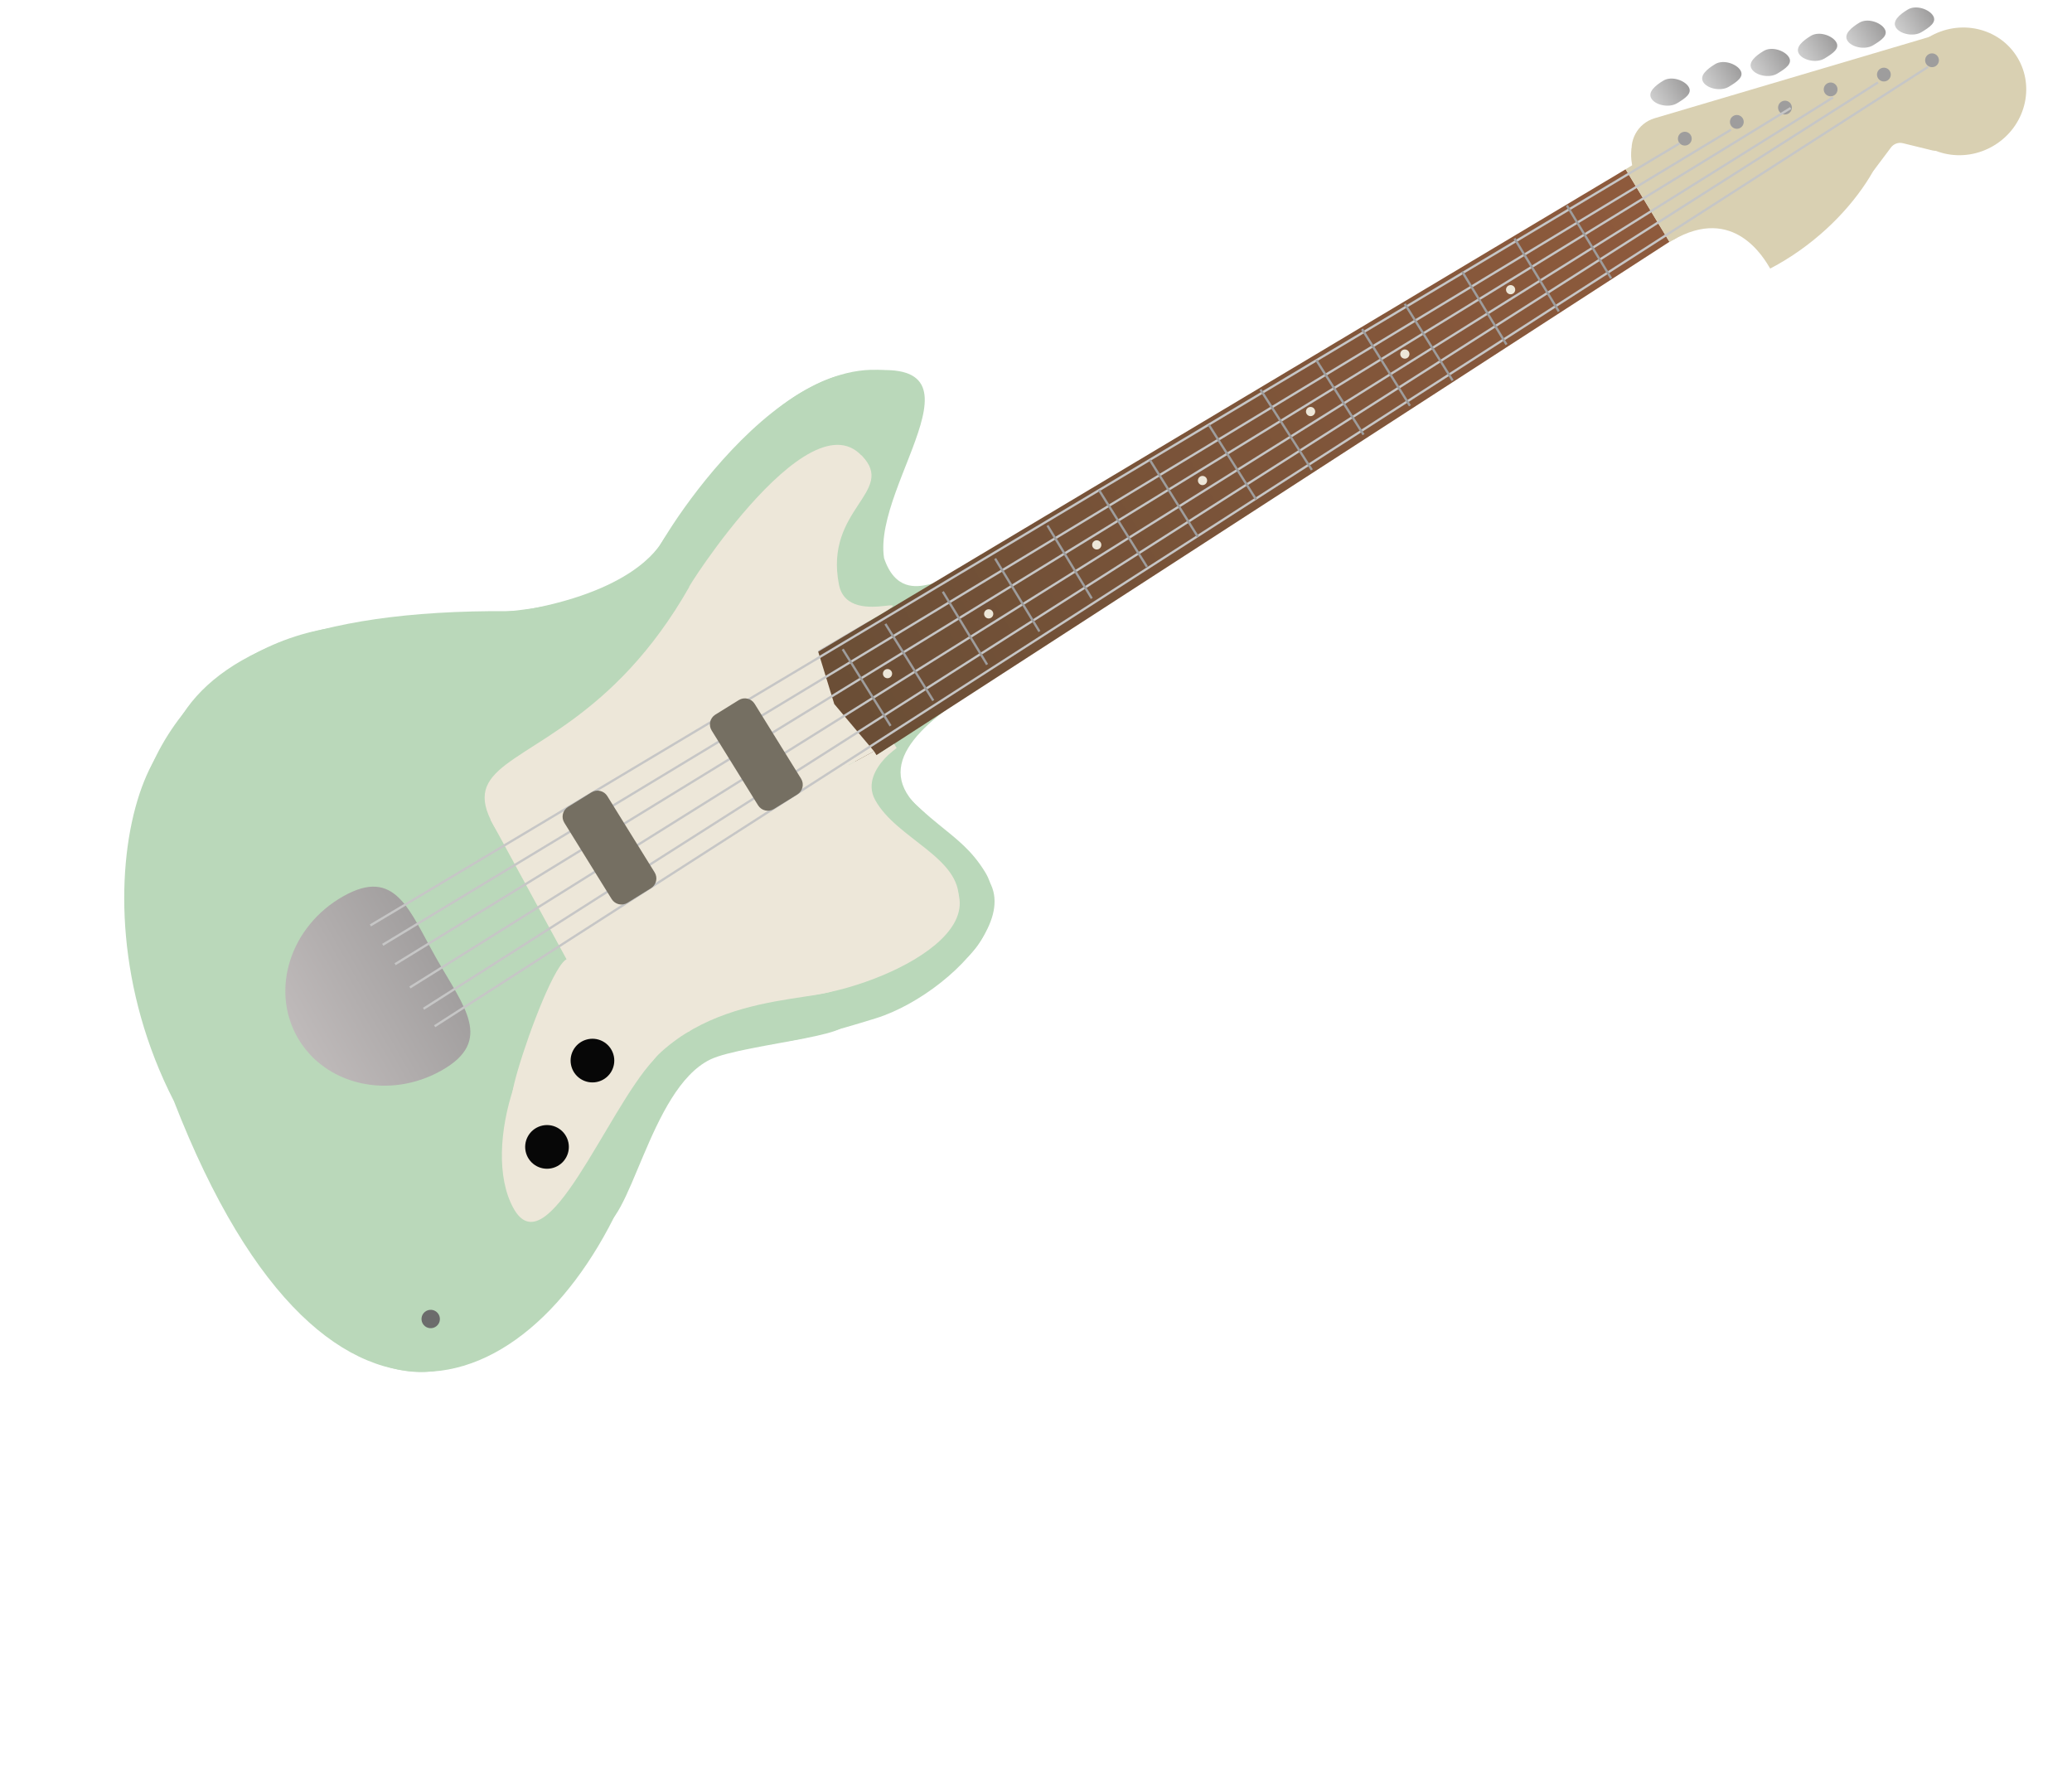
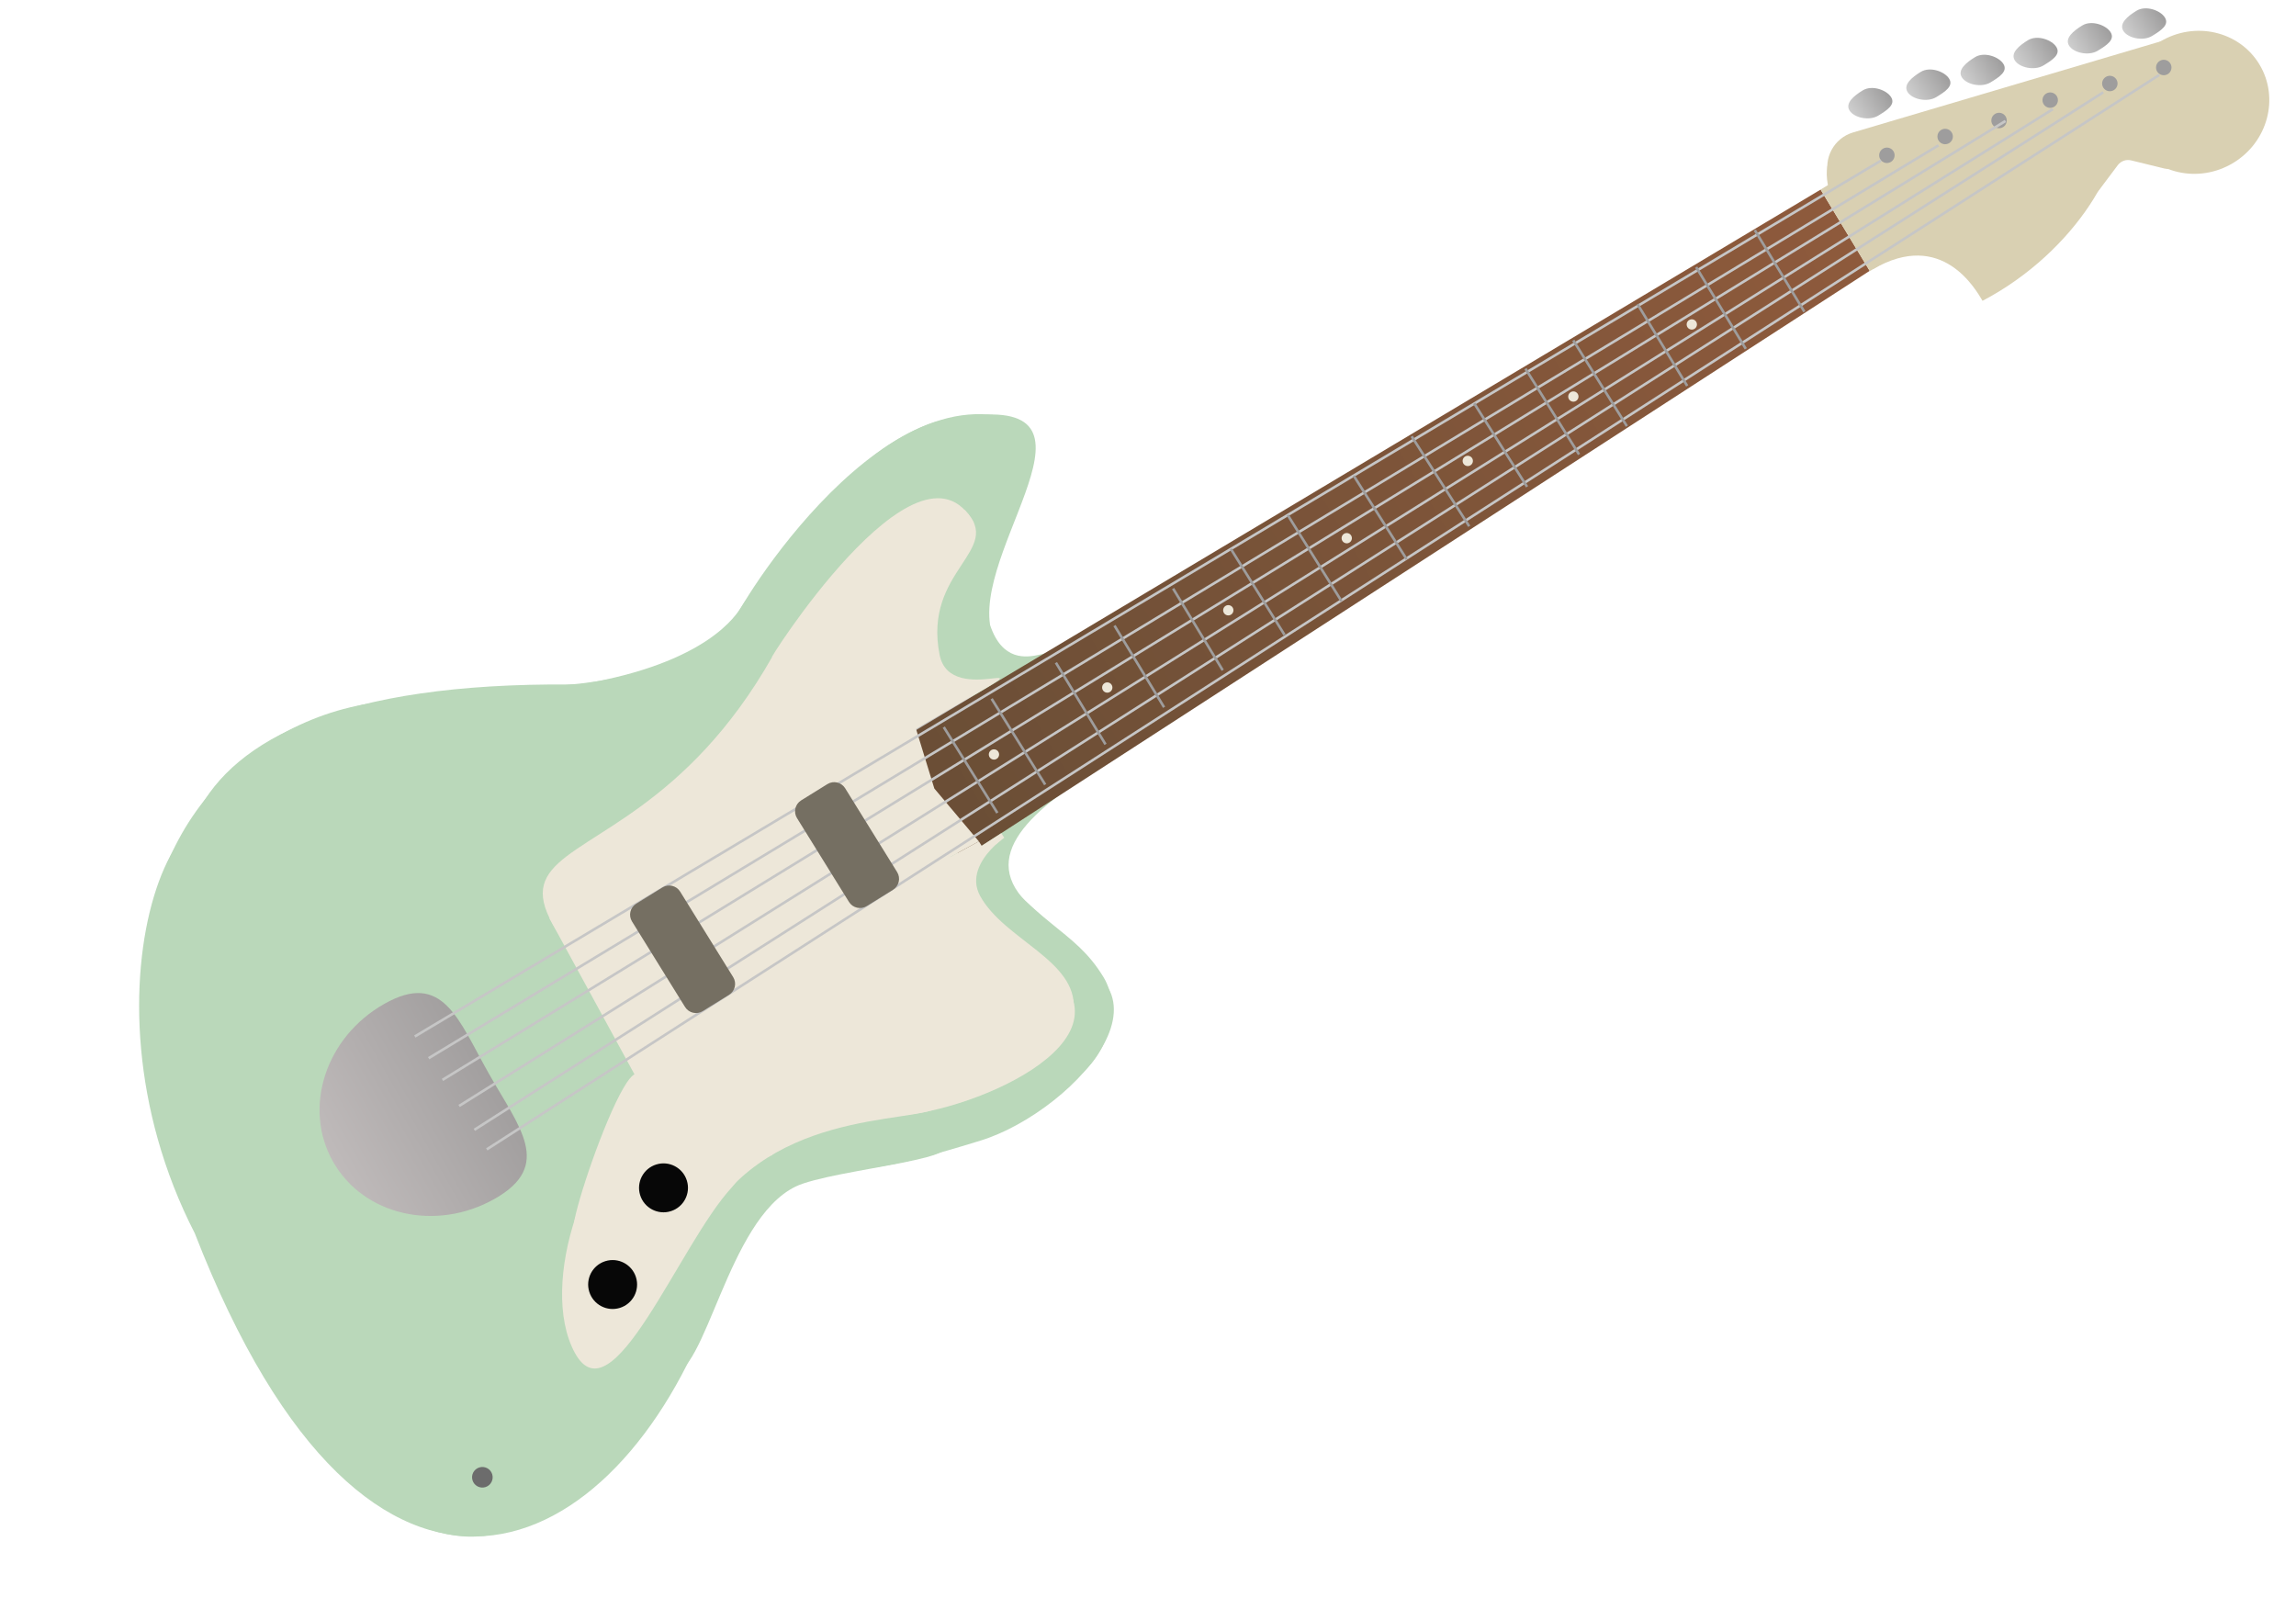
- <svg xmlns="http://www.w3.org/2000/svg" width="510" height="437" viewBox="0 0 510 437" fill="none">
-   <ellipse cx="91.994" cy="214.569" rx="61.121" ry="59.423" transform="rotate(58.865 91.994 214.569)" fill="#BAD8BA" />
-   <path d="M129.25 323.309C103.042 328.856 112.979 282.143 102.335 264.524C91.692 246.904 78.171 255.318 94.223 245.622C110.275 235.925 160.059 211.225 170.703 228.845C181.346 246.464 143.571 320.278 129.25 323.309Z" fill="#BAD8BA" />
-   <path d="M156.465 287.367C135.667 343.237 81.64 370.915 42.81 271.061C14.694 216.308 41.4 156.537 59.542 186.571C88.419 187.31 137.341 186.752 154.795 215.646C172.249 244.54 153.696 270.196 156.465 287.367Z" fill="#BAD8BA" />
-   <ellipse cx="183.283" cy="135.292" rx="12.734" ry="12.168" transform="rotate(58.865 183.283 135.292)" fill="#BAD8BA" />
-   <path d="M155.254 184.509C137.744 180.967 94.815 151.377 127.617 150.405C155.556 145.76 161.93 134.967 162.944 133.363C177.164 110.868 173.344 174.848 193.554 158.313C189.911 176.323 172.763 188.051 155.254 184.509Z" fill="#BAD8BA" />
-   <path d="M173.738 188.993C145.647 205.962 108.725 196.295 91.271 167.401C68.335 140.924 123.817 159.973 151.908 143.004C190.623 155.652 148.047 150.295 150.271 163.828C159.831 196.071 201.829 172.023 173.738 188.993Z" fill="#BAD8BA" />
-   <path d="M193.468 246.83C184.7 219.729 66.776 254.366 49.322 225.472C31.868 196.578 26.762 146.534 135.382 150.674C183.27 179.6 201.767 147.832 219.221 176.726C240.968 178.796 209.655 174.571 193.468 246.83Z" fill="#BAD8BA" />
-   <path d="M187.782 243.985C164.239 258.207 131.977 293.894 118.671 225.896C99.813 183.733 43.912 168.905 95.666 176.32C158.431 165.844 194.321 108.142 208.947 132.354C240.985 233.004 199.366 190.374 187.782 243.985Z" fill="#BAD8BA" />
-   <path d="M215.609 250.646C172.749 263.974 183.441 253.762 174.714 239.315C165.987 224.868 170.298 206.279 184.344 197.794C198.389 189.31 213.888 193.618 222.615 208.065C265.625 212.498 236.482 244.155 215.609 250.646Z" fill="#BAD8BA" />
-   <path d="M235.03 237.922C208.145 254.163 192.742 216.077 184.015 201.63C175.288 187.183 167.627 190.372 213.322 183.926C227.893 204.216 235.85 203.707 242.58 214.849C246.53 221.388 243.696 232.688 235.03 237.922Z" fill="#BAD8BA" />
-   <path d="M122.513 326.387C108.943 348.8 79.248 335.76 61.794 306.866C44.34 277.972 52.963 240.793 81.054 223.824C109.145 206.855 146.067 216.522 163.521 245.415C174.856 287.165 142.155 273.529 122.513 326.387Z" fill="#BAD8BA" />
-   <path d="M213.38 154.47C210.233 156.371 206.397 156.842 202.717 155.779C187.227 171.921 216.639 92.003 224.843 92.998C192.92 79.553 158.594 139.298 161.546 136.523C162.318 132.771 194.724 130.697 197.871 128.796L205.626 141.633L213.38 154.47Z" fill="#BAD8BA" />
-   <ellipse cx="482.758" cy="22.49" rx="15.563" ry="16.129" transform="rotate(58.865 482.758 22.4897)" fill="#D9D0B2" />
-   <path d="M435.718 66.111C434.255 63.689 426.839 50.318 411.676 59.147C414.133 53.364 418.347 40.901 425.972 36.295C433.597 31.689 460.32 18.728 464.765 26.085C467.847 34.472 456.553 55.179 435.718 66.111Z" fill="#D9D0B2" />
-   <path d="M227.833 200.284C219.563 193.709 121.313 249.423 206.043 232.622C178.073 243.236 186.095 161.032 196.395 154.81C206.696 148.588 249.805 163.87 242.781 168.113C225.1 178.794 214.129 189.388 227.833 200.284Z" fill="#BAD8BA" />
-   <rect x="213.084" y="148.712" width="4.986" height="24.867" rx="2.264" transform="rotate(57.565 213.084 148.712)" fill="#C4C4C4" />
-   <path d="M225.309 151.231C210.862 159.958 187.083 139.941 185.04 122.331C175.424 106.413 201.355 92.971 207.274 92.371C247.868 84.048 214.679 118.312 217.599 137.375C222.937 153.325 238.797 134.157 225.309 151.231Z" fill="#BAD8BA" />
-   <path d="M400.128 41.672L410.912 59.524L211.299 188.784L196.082 163.595L400.128 41.672Z" fill="url(#paint0_linear_314_4536)" />
-   <rect x="486.507" y="5.643" width="19.614" height="90.563" rx="7.923" transform="rotate(73.5057 486.507 5.64307)" fill="#D9D0B2" />
-   <path d="M174.806 260.81C159.757 268.186 155.153 302.704 147.241 302.193C139.329 301.683 156.18 250.242 163.938 245.556C171.697 240.869 201.65 245.597 204.397 250.145C219.184 254.375 182.945 256.821 174.806 260.81Z" fill="#BAD8BA" />
-   <path d="M413.32 57.492C410.761 62.013 408.647 54.681 404.849 48.394C401.051 42.107 400.358 35.569 403.301 33.791C406.243 32.013 417.445 39.146 421.243 45.433C425.04 51.72 413.315 55.842 413.32 57.492Z" fill="#D9D0B2" />
-   <rect x="404.966" y="38.737" width="20.94" height="5.659" transform="rotate(58.865 404.966 38.7368)" fill="#D9D0B2" />
-   <path d="M458.291 21.038C458.989 19.274 461.19 18.684 462.678 19.86L478.11 32.07C480.493 33.955 478.634 37.76 475.682 37.038L468.378 35.251C467.277 34.981 466.122 35.395 465.442 36.301L461.366 41.734C460.596 42.76 459.232 43.14 458.043 42.66L453.483 40.818C452.041 40.235 451.339 38.598 451.911 37.152L458.291 21.038Z" fill="#D9D0B2" />
-   <path d="M412.788 25.415C410.782 26.627 407.446 25.875 406.476 24.269C405.506 22.664 407.417 21.056 409.423 19.844C411.43 18.632 414.67 19.773 415.639 21.379C416.609 22.984 414.795 24.203 412.788 25.415Z" fill="url(#paint1_linear_314_4536)" />
-   <path d="M425.539 21.35C423.532 22.562 420.196 21.809 419.227 20.204C418.257 18.599 420.167 16.991 422.174 15.779C424.18 14.567 427.42 15.708 428.39 17.313C429.36 18.919 427.545 20.138 425.539 21.35Z" fill="url(#paint2_linear_314_4536)" />
-   <path d="M437.467 18.113C435.461 19.325 432.125 18.572 431.155 16.967C430.185 15.362 432.095 13.754 434.102 12.542C436.108 11.33 439.349 12.471 440.318 14.076C441.288 15.682 439.474 16.901 437.467 18.113Z" fill="url(#paint3_linear_314_4536)" />
-   <path d="M449.103 14.388C447.097 15.6 443.761 14.847 442.791 13.242C441.821 11.637 443.731 10.029 445.738 8.817C447.744 7.605 450.985 8.746 451.954 10.351C452.924 11.957 451.11 13.176 449.103 14.388Z" fill="url(#paint4_linear_314_4536)" />
-   <path d="M461.031 11.151C459.025 12.363 455.689 11.61 454.719 10.005C453.749 8.4 455.66 6.792 457.666 5.58C459.673 4.368 462.913 5.509 463.882 7.115C464.852 8.72 463.038 9.939 461.031 11.151Z" fill="url(#paint5_linear_314_4536)" />
-   <path d="M472.96 7.912C470.953 9.124 467.617 8.371 466.647 6.766C465.678 5.161 467.588 3.553 469.594 2.341C471.601 1.129 474.841 2.27 475.811 3.875C476.78 5.481 474.966 6.7 472.96 7.912Z" fill="url(#paint6_linear_314_4536)" />
-   <path d="M200.631 189.996C205.125 226.471 183.942 223.888 169.586 253.998C78.065 166.693 132.219 210.436 169.715 144.368C167.358 147.505 201.784 92.452 214.015 114.899C207.814 137.381 180.715 153.448 200.631 189.996Z" fill="#EDE7D9" />
-   <path d="M209.963 155.146C197.315 162.458 172.693 178.114 184.231 162.199C180.514 143.537 209.336 109.918 212.115 112.174C220.8 121.069 202.79 125.265 206.507 143.928C208.933 156.104 232.767 141.963 209.963 155.146Z" fill="#EDE7D9" />
-   <path d="M200.887 158.78L205.346 173.301L215.131 184.92L202.061 192.042L187.817 165.902L200.887 158.78Z" fill="#EDE7D9" />
-   <path d="M235.969 221.786C231.29 224.335 221.186 219.077 216.84 211.102C212.494 203.126 180.613 209.705 219.524 184.941C224.776 181.6 211.054 188.919 215.4 196.894C220.646 206.521 236.724 211.074 235.969 221.786Z" fill="#EDE7D9" />
-   <path d="M192.448 244.681C137.706 223.681 187.793 240.748 181.675 229.519C175.556 218.291 179.157 204.523 189.717 198.769C200.277 193.014 210.984 210.723 234.388 216.804C245.71 233.55 201.575 248.182 192.448 244.681Z" fill="#EDE7D9" />
-   <rect x="203.562" y="178.668" width="25.359" height="14.333" transform="rotate(61.4134 203.562 178.668)" fill="#EDE7D9" />
-   <path d="M215.131 184.919L216.719 187.413L210.244 193.233L207.87 188.876L215.131 184.919Z" fill="#EDE7D9" />
-   <path d="M220.071 183.116L220.705 184.118L213.23 189.99L212.21 188.159L220.071 183.116Z" fill="#EDE7D9" />
-   <path d="M159.398 262.376C145.629 269.879 134.396 271.221 131.92 266.676C129.443 262.131 138.597 252.365 152.366 244.862C166.134 237.36 204.535 236.908 207.011 241.453C209.208 247.79 177.291 241.639 159.398 262.376Z" fill="#EDE7D9" />
-   <path d="M160.828 260.968C149.186 273.59 134.573 312.445 126.342 297.34C118.111 282.235 129.23 250.794 143.236 244.814C167.175 234.594 163.811 207.107 172.042 222.212C180.273 237.317 190.629 224.639 160.828 260.968Z" fill="#EDE7D9" />
-   <path d="M159.156 262.508C154.21 265.203 147.071 261.645 143.21 254.56C139.35 247.475 139.974 260.718 132.737 258.383C115.364 297.357 136.739 229.435 140.6 236.519C144.46 243.604 164.102 259.813 159.156 262.508Z" fill="#EDE7D9" />
-   <rect x="135.273" y="193.906" width="59.538" height="16.538" transform="rotate(61.4134 135.273 193.906)" fill="#EDE7D9" />
-   <path d="M108.717 263.482C95.799 270.799 79.895 267.139 73.194 255.309C66.494 243.478 71.534 227.956 84.453 220.64C97.371 213.323 100.718 224.094 107.419 235.925C114.119 247.756 121.636 256.165 108.717 263.482Z" fill="url(#paint7_linear_314_4536)" />
-   <circle cx="414.699" cy="34.134" r="1.698" transform="rotate(57.5046 414.699 34.1337)" fill="#9E9D9D" />
-   <circle cx="427.502" cy="30.005" r="1.698" transform="rotate(57.5046 427.502 30.0052)" fill="#9E9D9D" />
-   <circle cx="439.35" cy="26.483" r="1.698" transform="rotate(57.5046 439.35 26.4833)" fill="#9E9D9D" />
-   <circle cx="450.59" cy="22.007" r="1.698" transform="rotate(57.5046 450.59 22.0072)" fill="#9E9D9D" />
-   <circle cx="463.697" cy="18.357" r="1.698" transform="rotate(57.5046 463.697 18.3573)" fill="#9E9D9D" />
-   <circle cx="475.544" cy="14.835" r="1.698" transform="rotate(57.5046 475.544 14.8353)" fill="#9E9D9D" />
-   <line x1="413.412" y1="35.288" x2="91.165" y2="227.798" stroke="#C6C6C6" stroke-width="0.566" />
-   <line x1="426.043" y1="31.94" x2="94.207" y2="232.57" stroke="#C6C6C6" stroke-width="0.566" />
-   <line x1="440.756" y1="26.593" x2="97.248" y2="237.342" stroke="#C6C6C6" stroke-width="0.566" />
-   <line x1="451.174" y1="23.983" x2="100.898" y2="243.068" stroke="#C6C6C6" stroke-width="0.566" />
-   <line x1="462.243" y1="20.288" x2="104.245" y2="248.318" stroke="#C6C6C6" stroke-width="0.566" />
-   <line x1="474.57" y1="16.464" x2="106.982" y2="252.615" stroke="#C6C6C6" stroke-width="0.566" />
-   <line x1="385.662" y1="50.574" x2="396.565" y2="68.522" stroke="#9E9D9D" stroke-width="0.566" />
-   <line x1="372.783" y1="58.719" x2="383.686" y2="76.667" stroke="#9E9D9D" stroke-width="0.566" />
-   <line x1="359.903" y1="66.862" x2="370.806" y2="84.811" stroke="#9E9D9D" stroke-width="0.566" />
-   <line x1="345.773" y1="74.799" x2="357.552" y2="93.661" stroke="#9E9D9D" stroke-width="0.566" />
-   <line x1="335.262" y1="81.024" x2="347.041" y2="99.886" stroke="#9E9D9D" stroke-width="0.566" />
-   <line x1="324.003" y1="88.665" x2="335.614" y2="106.987" stroke="#9E9D9D" stroke-width="0.566" />
-   <line x1="310.248" y1="95.894" x2="322.903" y2="115.67" stroke="#9E9D9D" stroke-width="0.566" />
-   <line x1="297.537" y1="104.582" x2="309.149" y2="122.903" stroke="#9E9D9D" stroke-width="0.566" />
-   <line x1="283.038" y1="113.231" x2="294.817" y2="132.093" stroke="#9E9D9D" stroke-width="0.566" />
-   <line x1="270.531" y1="120.667" x2="282.31" y2="139.528" stroke="#9E9D9D" stroke-width="0.566" />
-   <line x1="257.822" y1="129.356" x2="268.725" y2="147.305" stroke="#9E9D9D" stroke-width="0.566" />
-   <line x1="244.943" y1="137.502" x2="255.846" y2="155.45" stroke="#9E9D9D" stroke-width="0.566" />
-   <line x1="232.063" y1="145.645" x2="242.966" y2="163.593" stroke="#9E9D9D" stroke-width="0.566" />
-   <line x1="217.933" y1="153.582" x2="229.713" y2="172.443" stroke="#9E9D9D" stroke-width="0.566" />
-   <line x1="207.422" y1="159.807" x2="219.201" y2="178.669" stroke="#9E9D9D" stroke-width="0.566" />
-   <rect x="173.671" y="177.4" width="12.451" height="27.34" rx="2.83" transform="rotate(-31.8061 173.671 177.4)" fill="#756F62" />
-   <rect x="137.409" y="200.116" width="12.451" height="27.772" rx="2.83" transform="rotate(-31.8061 137.409 200.116)" fill="#756F62" />
-   <circle cx="134.641" cy="282.317" r="5.376" transform="rotate(-17.241 134.641 282.317)" fill="#070707" />
-   <circle cx="106.012" cy="324.68" r="2.264" transform="rotate(-17.241 106.012 324.68)" fill="#6C6C6C" />
-   <circle cx="145.824" cy="261.069" r="5.376" transform="rotate(-17.241 145.824 261.069)" fill="#070707" />
-   <circle cx="371.821" cy="71.308" r="1.132" fill="#EDE7D9" />
-   <circle cx="345.788" cy="87.154" r="1.132" fill="#EDE7D9" />
-   <circle cx="322.584" cy="101.302" r="1.132" fill="#EDE7D9" />
-   <circle cx="295.986" cy="118.282" r="1.132" fill="#EDE7D9" />
-   <circle cx="269.953" cy="134.128" r="1.132" fill="#EDE7D9" />
-   <circle cx="243.353" cy="151.105" r="1.132" fill="#EDE7D9" />
-   <circle cx="218.452" cy="165.821" r="1.132" fill="#EDE7D9" />
+ <svg xmlns="http://www.w3.org/2000/svg" width="1069" height="749" viewBox="0 0 1069 749" fill="none">
+   <ellipse cx="194.887" cy="454.561" rx="129.483" ry="125.887" transform="rotate(58.865 194.887 454.561)" fill="#BAD8BA" />
+   <path d="M273.812 684.921C218.29 696.671 239.342 597.713 216.794 560.386C194.246 523.06 165.602 540.885 199.608 520.343C233.614 499.801 339.08 447.475 361.628 484.802C384.176 522.128 304.151 678.5 273.812 684.921Z" fill="#BAD8BA" />
+   <path d="M331.465 608.775C287.406 727.134 172.952 785.768 90.69 574.232C31.127 458.238 87.703 331.616 126.138 395.242C187.313 396.806 290.951 395.626 327.926 456.836C364.902 518.047 325.599 572.399 331.465 608.775Z" fill="#BAD8BA" />
+   <ellipse cx="388.279" cy="286.613" rx="26.976" ry="25.777" transform="rotate(58.865 388.279 286.613)" fill="#BAD8BA" />
+   <path d="M328.9 390.878C291.807 383.375 200.861 320.688 270.353 318.63C329.54 308.789 343.042 285.926 345.191 282.527C375.315 234.872 367.223 370.412 410.038 335.383C402.32 373.536 365.993 398.382 328.9 390.878Z" fill="#BAD8BA" />
+   <path d="M368.059 400.377C308.549 436.326 230.332 415.847 193.356 354.637C144.766 298.547 262.303 338.9 321.813 302.952C403.829 329.746 313.633 318.399 318.346 347.067C338.597 415.374 427.569 364.429 368.059 400.377Z" fill="#BAD8BA" />
+   <path d="M409.855 522.901C391.281 465.488 141.462 538.864 104.486 477.654C67.51 416.443 56.695 310.427 286.803 319.197C388.251 380.475 427.437 313.177 464.413 374.387C510.483 378.774 444.147 369.822 409.855 522.901Z" fill="#BAD8BA" />
+   <path d="M397.809 516.872C347.934 547 279.589 622.603 251.4 478.551C211.45 389.229 93.025 357.816 202.664 373.526C335.63 351.334 411.661 229.093 442.645 280.385C510.519 493.609 422.349 403.3 397.809 516.872Z" fill="#BAD8BA" />
+   <path d="M456.76 530.986C365.963 559.221 388.612 537.588 370.124 506.983C351.636 476.378 360.77 436.996 390.525 419.022C420.28 401.048 453.114 410.175 471.602 440.78C562.717 450.172 500.979 517.235 456.76 530.986Z" fill="#BAD8BA" />
+   <path d="M497.905 504.03C440.949 538.435 408.317 457.751 389.829 427.146C371.341 396.541 355.112 403.296 451.916 389.641C482.783 432.625 499.64 431.547 513.898 455.15C522.266 469.002 516.262 492.941 497.905 504.03Z" fill="#BAD8BA" />
+   <path d="M259.542 691.441C230.795 738.921 167.885 711.296 130.909 650.086C93.934 588.875 112.201 510.112 171.712 474.164C231.222 438.215 309.439 458.694 346.415 519.905C370.427 608.35 301.152 579.462 259.542 691.441Z" fill="#BAD8BA" />
+   <path d="M452.038 327.237C445.37 331.265 437.244 332.263 429.448 330.011C396.633 364.207 458.942 194.903 476.322 197.01C408.693 168.53 335.976 295.097 342.229 289.218C343.864 281.27 412.515 276.875 419.183 272.847L435.61 300.042L452.038 327.237Z" fill="#BAD8BA" />
+   <ellipse cx="1022.71" cy="47.643" rx="32.97" ry="34.169" transform="rotate(58.865 1022.71 47.6433)" fill="#D9D0B2" />
+   <path d="M923.054 140.057C919.954 134.926 904.243 106.598 872.12 125.302C877.327 113.052 886.254 86.65 902.406 76.892C918.559 67.135 975.172 39.677 984.587 55.263C991.117 73.029 967.192 116.896 923.054 140.057Z" fill="#D9D0B2" />
+   <path d="M482.656 424.298C465.137 410.369 256.997 528.397 436.494 492.803C377.242 515.289 394.237 341.143 416.057 327.962C437.877 314.781 529.203 347.156 514.323 356.145C476.866 378.772 453.625 401.215 482.656 424.298Z" fill="#BAD8BA" />
+   <rect x="451.413" y="315.043" width="10.563" height="52.681" rx="4.796" transform="rotate(57.565 451.413 315.043)" fill="#C4C4C4" />
+   <path d="M477.308 320.376C446.703 338.864 396.327 296.458 392.001 259.152C371.63 225.43 426.564 196.954 439.102 195.683C525.099 178.051 454.79 250.637 460.976 291.023C472.283 324.812 505.883 284.205 477.308 320.376Z" fill="#BAD8BA" />
+   <path d="M847.657 88.281L870.503 126.102L447.629 399.934L415.394 346.571L847.657 88.281Z" fill="url(#paint0_linear_332_5579)" />
+   <rect x="1030.65" y="11.957" width="41.551" height="191.855" rx="16.785" transform="rotate(73.5057 1030.65 11.9565)" fill="#D9D0B2" />
+   <path d="M370.32 552.519C338.439 568.144 328.685 641.269 311.924 640.188C295.164 639.107 330.861 530.132 347.297 520.203C363.733 510.275 427.188 520.291 433.008 529.926C464.334 538.886 387.562 544.068 370.32 552.519Z" fill="#BAD8BA" />
+   <path d="M875.605 121.796C870.185 131.373 865.705 115.84 857.659 102.522C849.614 89.203 848.146 75.353 854.38 71.586C860.614 67.82 884.344 82.93 892.389 96.249C900.435 109.568 875.595 118.3 875.605 121.796Z" fill="#D9D0B2" />
+   <rect x="857.907" y="82.063" width="44.36" height="11.989" transform="rotate(58.865 857.907 82.063)" fill="#D9D0B2" />
+   <path d="M970.875 44.566C972.354 40.83 977.017 39.578 980.168 42.071L1012.86 67.936C1017.91 71.93 1013.97 79.99 1007.72 78.46L992.243 74.675C989.911 74.104 987.464 74.98 986.023 76.9L977.389 88.409C975.758 90.584 972.868 91.388 970.348 90.37L960.688 86.469C957.634 85.235 956.147 81.767 957.36 78.704L970.875 44.566Z" fill="#D9D0B2" />
+   <path d="M874.477 53.844C870.226 56.411 863.159 54.817 861.105 51.416C859.051 48.016 863.097 44.61 867.348 42.042C871.599 39.474 878.463 41.892 880.517 45.293C882.571 48.693 878.728 51.276 874.477 53.844Z" fill="url(#paint1_linear_332_5579)" />
+   <path d="M901.49 45.23C897.239 47.798 890.172 46.204 888.118 42.803C886.063 39.403 890.11 35.997 894.361 33.429C898.612 30.861 905.476 33.279 907.53 36.679C909.584 40.08 905.741 42.663 901.49 45.23Z" fill="url(#paint2_linear_332_5579)" />
+   <path d="M926.76 38.37C922.509 40.937 915.442 39.343 913.387 35.942C911.333 32.542 915.38 29.136 919.631 26.568C923.881 24 930.745 26.418 932.8 29.819C934.854 33.219 931.01 35.802 926.76 38.37Z" fill="url(#paint3_linear_332_5579)" />
+   <path d="M951.409 30.482C947.159 33.05 940.092 31.455 938.037 28.055C935.983 24.654 940.03 21.248 944.281 18.68C948.531 16.113 955.395 18.53 957.45 21.931C959.504 25.331 955.66 27.914 951.409 30.482Z" fill="url(#paint4_linear_332_5579)" />
+   <path d="M976.68 23.622C972.429 26.189 965.362 24.595 963.308 21.194C961.253 17.794 965.3 14.388 969.551 11.82C973.801 9.252 980.666 11.67 982.72 15.071C984.774 18.471 980.93 21.054 976.68 23.622Z" fill="url(#paint5_linear_332_5579)" />
+   <path d="M1001.95 16.761C997.699 19.328 990.632 17.734 988.577 14.333C986.523 10.933 990.57 7.527 994.821 4.959C999.071 2.392 1005.94 4.809 1007.99 8.21C1010.04 11.61 1006.2 14.193 1001.95 16.761Z" fill="url(#paint6_linear_332_5579)" />
+   <path d="M425.031 402.499C434.552 479.77 389.676 474.299 359.264 538.086C165.379 353.132 280.104 445.8 359.536 305.838C354.544 312.483 427.473 195.856 453.385 243.408C440.248 291.037 382.841 325.073 425.031 402.499Z" fill="#EDE7D9" />
+   <path d="M444.8 328.674C418.007 344.163 365.846 377.329 390.289 343.615C382.414 304.08 443.472 232.86 449.359 237.639C467.757 256.482 429.605 265.372 437.48 304.907C442.617 330.703 493.109 300.746 444.8 328.674Z" fill="#EDE7D9" />
+   <path d="M425.571 336.369L435.018 367.131L455.746 391.746L428.058 406.834L397.882 351.457L425.571 336.369Z" fill="#EDE7D9" />
+   <path d="M499.893 469.845C489.981 475.246 468.575 464.107 459.368 447.211C450.162 430.315 382.624 444.252 465.055 391.791C476.181 384.711 447.111 400.217 456.317 417.112C467.43 437.506 501.492 447.151 499.893 469.845Z" fill="#EDE7D9" />
+   <path d="M407.693 518.347C291.726 473.859 397.833 510.015 384.871 486.228C371.909 462.44 379.537 433.274 401.908 421.084C424.28 408.893 446.963 446.408 496.543 459.291C520.529 494.766 427.03 525.765 407.693 518.347Z" fill="#EDE7D9" />
+   <rect x="431.239" y="378.5" width="53.722" height="30.365" transform="rotate(61.4134 431.239 378.5)" fill="#EDE7D9" />
+   <path d="M455.747 391.746L459.112 397.029L445.393 409.358L440.364 400.128L455.747 391.746Z" fill="#EDE7D9" />
+   <path d="M466.215 387.925L467.557 390.047L451.721 402.488L449.56 398.609L466.215 387.925Z" fill="#EDE7D9" />
+   <path d="M337.679 555.833C308.511 571.727 284.715 574.572 279.468 564.943C274.222 555.315 293.614 534.625 322.782 518.731C351.95 502.837 433.3 501.881 438.547 511.509C443.202 524.933 375.586 511.903 337.679 555.833Z" fill="#EDE7D9" />
+   <path d="M340.71 552.851C316.046 579.591 285.09 661.904 267.653 629.904C250.216 597.905 273.771 531.298 303.443 518.63C354.155 496.98 347.03 438.749 364.467 470.749C381.904 502.748 403.843 475.889 340.71 552.851Z" fill="#EDE7D9" />
+   <path d="M337.166 556.113C326.689 561.822 311.565 554.284 303.386 539.275C295.208 524.266 296.53 552.32 281.2 547.375C244.395 629.94 289.677 486.048 297.856 501.057C306.034 516.066 347.644 550.403 337.166 556.113Z" fill="#EDE7D9" />
+   <rect x="286.57" y="410.783" width="126.13" height="35.036" transform="rotate(61.4134 286.57 410.783)" fill="#EDE7D9" />
+   <path d="M230.314 558.177C202.947 573.677 169.254 565.925 155.059 540.863C140.865 515.8 151.543 482.917 178.91 467.417C206.278 451.917 213.368 474.736 227.563 499.798C241.758 524.861 257.682 542.677 230.314 558.177Z" fill="url(#paint7_linear_332_5579)" />
+   <circle cx="878.525" cy="72.31" r="3.597" transform="rotate(57.5046 878.525 72.3102)" fill="#9E9D9D" />
+   <circle cx="905.648" cy="63.563" r="3.597" transform="rotate(57.5046 905.648 63.5631)" fill="#9E9D9D" />
+   <circle cx="930.748" cy="56.105" r="3.597" transform="rotate(57.5046 930.748 56.1046)" fill="#9E9D9D" />
+   <circle cx="954.559" cy="46.623" r="3.597" transform="rotate(57.5046 954.559 46.6231)" fill="#9E9D9D" />
+   <circle cx="982.326" cy="38.887" r="3.597" transform="rotate(57.5046 982.326 38.8868)" fill="#9E9D9D" />
+   <circle cx="1007.43" cy="31.429" r="3.597" transform="rotate(57.5046 1007.43 31.4288)" fill="#9E9D9D" />
+   <line x1="875.799" y1="74.757" x2="193.129" y2="482.582" stroke="#C6C6C6" stroke-width="1.199" />
+   <line x1="902.557" y1="67.664" x2="199.573" y2="492.693" stroke="#C6C6C6" stroke-width="1.199" />
+   <line x1="933.728" y1="56.338" x2="206.017" y2="502.802" stroke="#C6C6C6" stroke-width="1.199" />
+   <line x1="955.798" y1="50.809" x2="213.751" y2="514.934" stroke="#C6C6C6" stroke-width="1.199" />
+   <line x1="979.248" y1="42.981" x2="220.84" y2="526.055" stroke="#C6C6C6" stroke-width="1.199" />
+   <line x1="1005.36" y1="34.876" x2="226.639" y2="535.154" stroke="#C6C6C6" stroke-width="1.199" />
+   <line x1="817.011" y1="107.138" x2="840.109" y2="145.162" stroke="#9E9D9D" stroke-width="1.199" />
+   <line x1="789.727" y1="124.393" x2="812.825" y2="162.416" stroke="#9E9D9D" stroke-width="1.199" />
+   <line x1="762.443" y1="141.647" x2="785.541" y2="179.671" stroke="#9E9D9D" stroke-width="1.199" />
+   <line x1="732.51" y1="158.461" x2="757.464" y2="198.419" stroke="#9E9D9D" stroke-width="1.199" />
+   <line x1="710.241" y1="171.648" x2="735.195" y2="211.607" stroke="#9E9D9D" stroke-width="1.199" />
+   <line x1="686.39" y1="187.833" x2="710.988" y2="226.647" stroke="#9E9D9D" stroke-width="1.199" />
+   <line x1="657.249" y1="203.151" x2="684.058" y2="245.044" stroke="#9E9D9D" stroke-width="1.199" />
+   <line x1="630.322" y1="221.553" x2="654.92" y2="260.366" stroke="#9E9D9D" stroke-width="1.199" />
+   <line x1="599.605" y1="239.876" x2="624.558" y2="279.834" stroke="#9E9D9D" stroke-width="1.199" />
+   <line x1="573.111" y1="255.631" x2="598.065" y2="295.589" stroke="#9E9D9D" stroke-width="1.199" />
+   <line x1="546.186" y1="274.036" x2="569.284" y2="312.06" stroke="#9E9D9D" stroke-width="1.199" />
+   <line x1="518.902" y1="291.291" x2="542" y2="329.315" stroke="#9E9D9D" stroke-width="1.199" />
+   <line x1="491.619" y1="308.545" x2="514.717" y2="346.569" stroke="#9E9D9D" stroke-width="1.199" />
+   <line x1="461.686" y1="325.359" x2="486.639" y2="365.318" stroke="#9E9D9D" stroke-width="1.199" />
+   <line x1="439.416" y1="338.546" x2="464.37" y2="378.504" stroke="#9E9D9D" stroke-width="1.199" />
+   <rect x="367.917" y="375.818" width="26.376" height="57.919" rx="5.995" transform="rotate(-31.8061 367.917 375.818)" fill="#756F62" />
+   <rect x="291.098" y="423.942" width="26.376" height="58.834" rx="5.995" transform="rotate(-31.8061 291.098 423.942)" fill="#756F62" />
+   <circle cx="285.233" cy="598.077" r="11.39" transform="rotate(-17.241 285.233 598.077)" fill="#070707" />
+   <circle cx="224.584" cy="687.824" r="4.796" transform="rotate(-17.241 224.584 687.824)" fill="#6C6C6C" />
+   <circle cx="308.923" cy="553.066" r="11.39" transform="rotate(-17.241 308.923 553.066)" fill="#070707" />
+   <circle cx="787.69" cy="151.064" r="2.398" fill="#EDE7D9" />
+   <circle cx="732.54" cy="184.634" r="2.398" fill="#EDE7D9" />
+   <circle cx="683.384" cy="214.607" r="2.398" fill="#EDE7D9" />
+   <circle cx="627.035" cy="250.575" r="2.398" fill="#EDE7D9" />
+   <circle cx="571.885" cy="284.144" r="2.398" fill="#EDE7D9" />
+   <circle cx="515.536" cy="320.112" r="2.398" fill="#EDE7D9" />
+   <circle cx="462.783" cy="351.284" r="2.398" fill="#EDE7D9" />
  <defs>
-     <linearGradient id="paint0_linear_314_4536" x1="407.145" y1="53.288" x2="203.691" y2="176.189" gradientUnits="userSpaceOnUse">
+     <linearGradient id="paint0_linear_332_5579" x1="862.523" y1="112.891" x2="431.512" y2="373.253" gradientUnits="userSpaceOnUse">
      <stop stop-color="#8E5A3C" />
      <stop offset="1" stop-color="#6A4E36" />
    </linearGradient>
-     <linearGradient id="paint1_linear_314_4536" x1="414.981" y1="20.289" x2="406.988" y2="25.117" gradientUnits="userSpaceOnUse">
+     <linearGradient id="paint1_linear_332_5579" x1="879.122" y1="42.984" x2="862.19" y2="53.212" gradientUnits="userSpaceOnUse">
      <stop stop-color="#9E9D9D" />
      <stop offset="1" stop-color="#CECECE" />
    </linearGradient>
-     <linearGradient id="paint2_linear_314_4536" x1="427.732" y1="16.223" x2="419.739" y2="21.052" gradientUnits="userSpaceOnUse">
+     <linearGradient id="paint2_linear_332_5579" x1="906.135" y1="34.37" x2="889.202" y2="44.599" gradientUnits="userSpaceOnUse">
      <stop stop-color="#9E9D9D" />
      <stop offset="1" stop-color="#CECECE" />
    </linearGradient>
-     <linearGradient id="paint3_linear_314_4536" x1="439.66" y1="12.987" x2="431.667" y2="17.815" gradientUnits="userSpaceOnUse">
+     <linearGradient id="paint3_linear_332_5579" x1="931.405" y1="27.51" x2="914.472" y2="37.738" gradientUnits="userSpaceOnUse">
      <stop stop-color="#9E9D9D" />
      <stop offset="1" stop-color="#CECECE" />
    </linearGradient>
-     <linearGradient id="paint4_linear_314_4536" x1="451.296" y1="9.261" x2="443.303" y2="14.09" gradientUnits="userSpaceOnUse">
+     <linearGradient id="paint4_linear_332_5579" x1="956.055" y1="19.622" x2="939.122" y2="29.85" gradientUnits="userSpaceOnUse">
      <stop stop-color="#9E9D9D" />
      <stop offset="1" stop-color="#CECECE" />
    </linearGradient>
-     <linearGradient id="paint5_linear_314_4536" x1="463.224" y1="6.025" x2="455.231" y2="10.853" gradientUnits="userSpaceOnUse">
+     <linearGradient id="paint5_linear_332_5579" x1="981.325" y1="12.762" x2="964.392" y2="22.99" gradientUnits="userSpaceOnUse">
      <stop stop-color="#9E9D9D" />
      <stop offset="1" stop-color="#CECECE" />
    </linearGradient>
-     <linearGradient id="paint6_linear_314_4536" x1="475.152" y1="2.785" x2="467.159" y2="7.614" gradientUnits="userSpaceOnUse">
+     <linearGradient id="paint6_linear_332_5579" x1="1006.59" y1="5.901" x2="989.662" y2="16.129" gradientUnits="userSpaceOnUse">
      <stop stop-color="#9E9D9D" />
      <stop offset="1" stop-color="#CECECE" />
    </linearGradient>
-     <linearGradient id="paint7_linear_314_4536" x1="107.543" y1="235.855" x2="73.194" y2="255.309" gradientUnits="userSpaceOnUse">
+     <linearGradient id="paint7_linear_332_5579" x1="227.826" y1="499.65" x2="155.059" y2="540.863" gradientUnits="userSpaceOnUse">
      <stop stop-color="#A29F9F" />
      <stop offset="1" stop-color="#BFBABA" />
    </linearGradient>
  </defs>
</svg>
